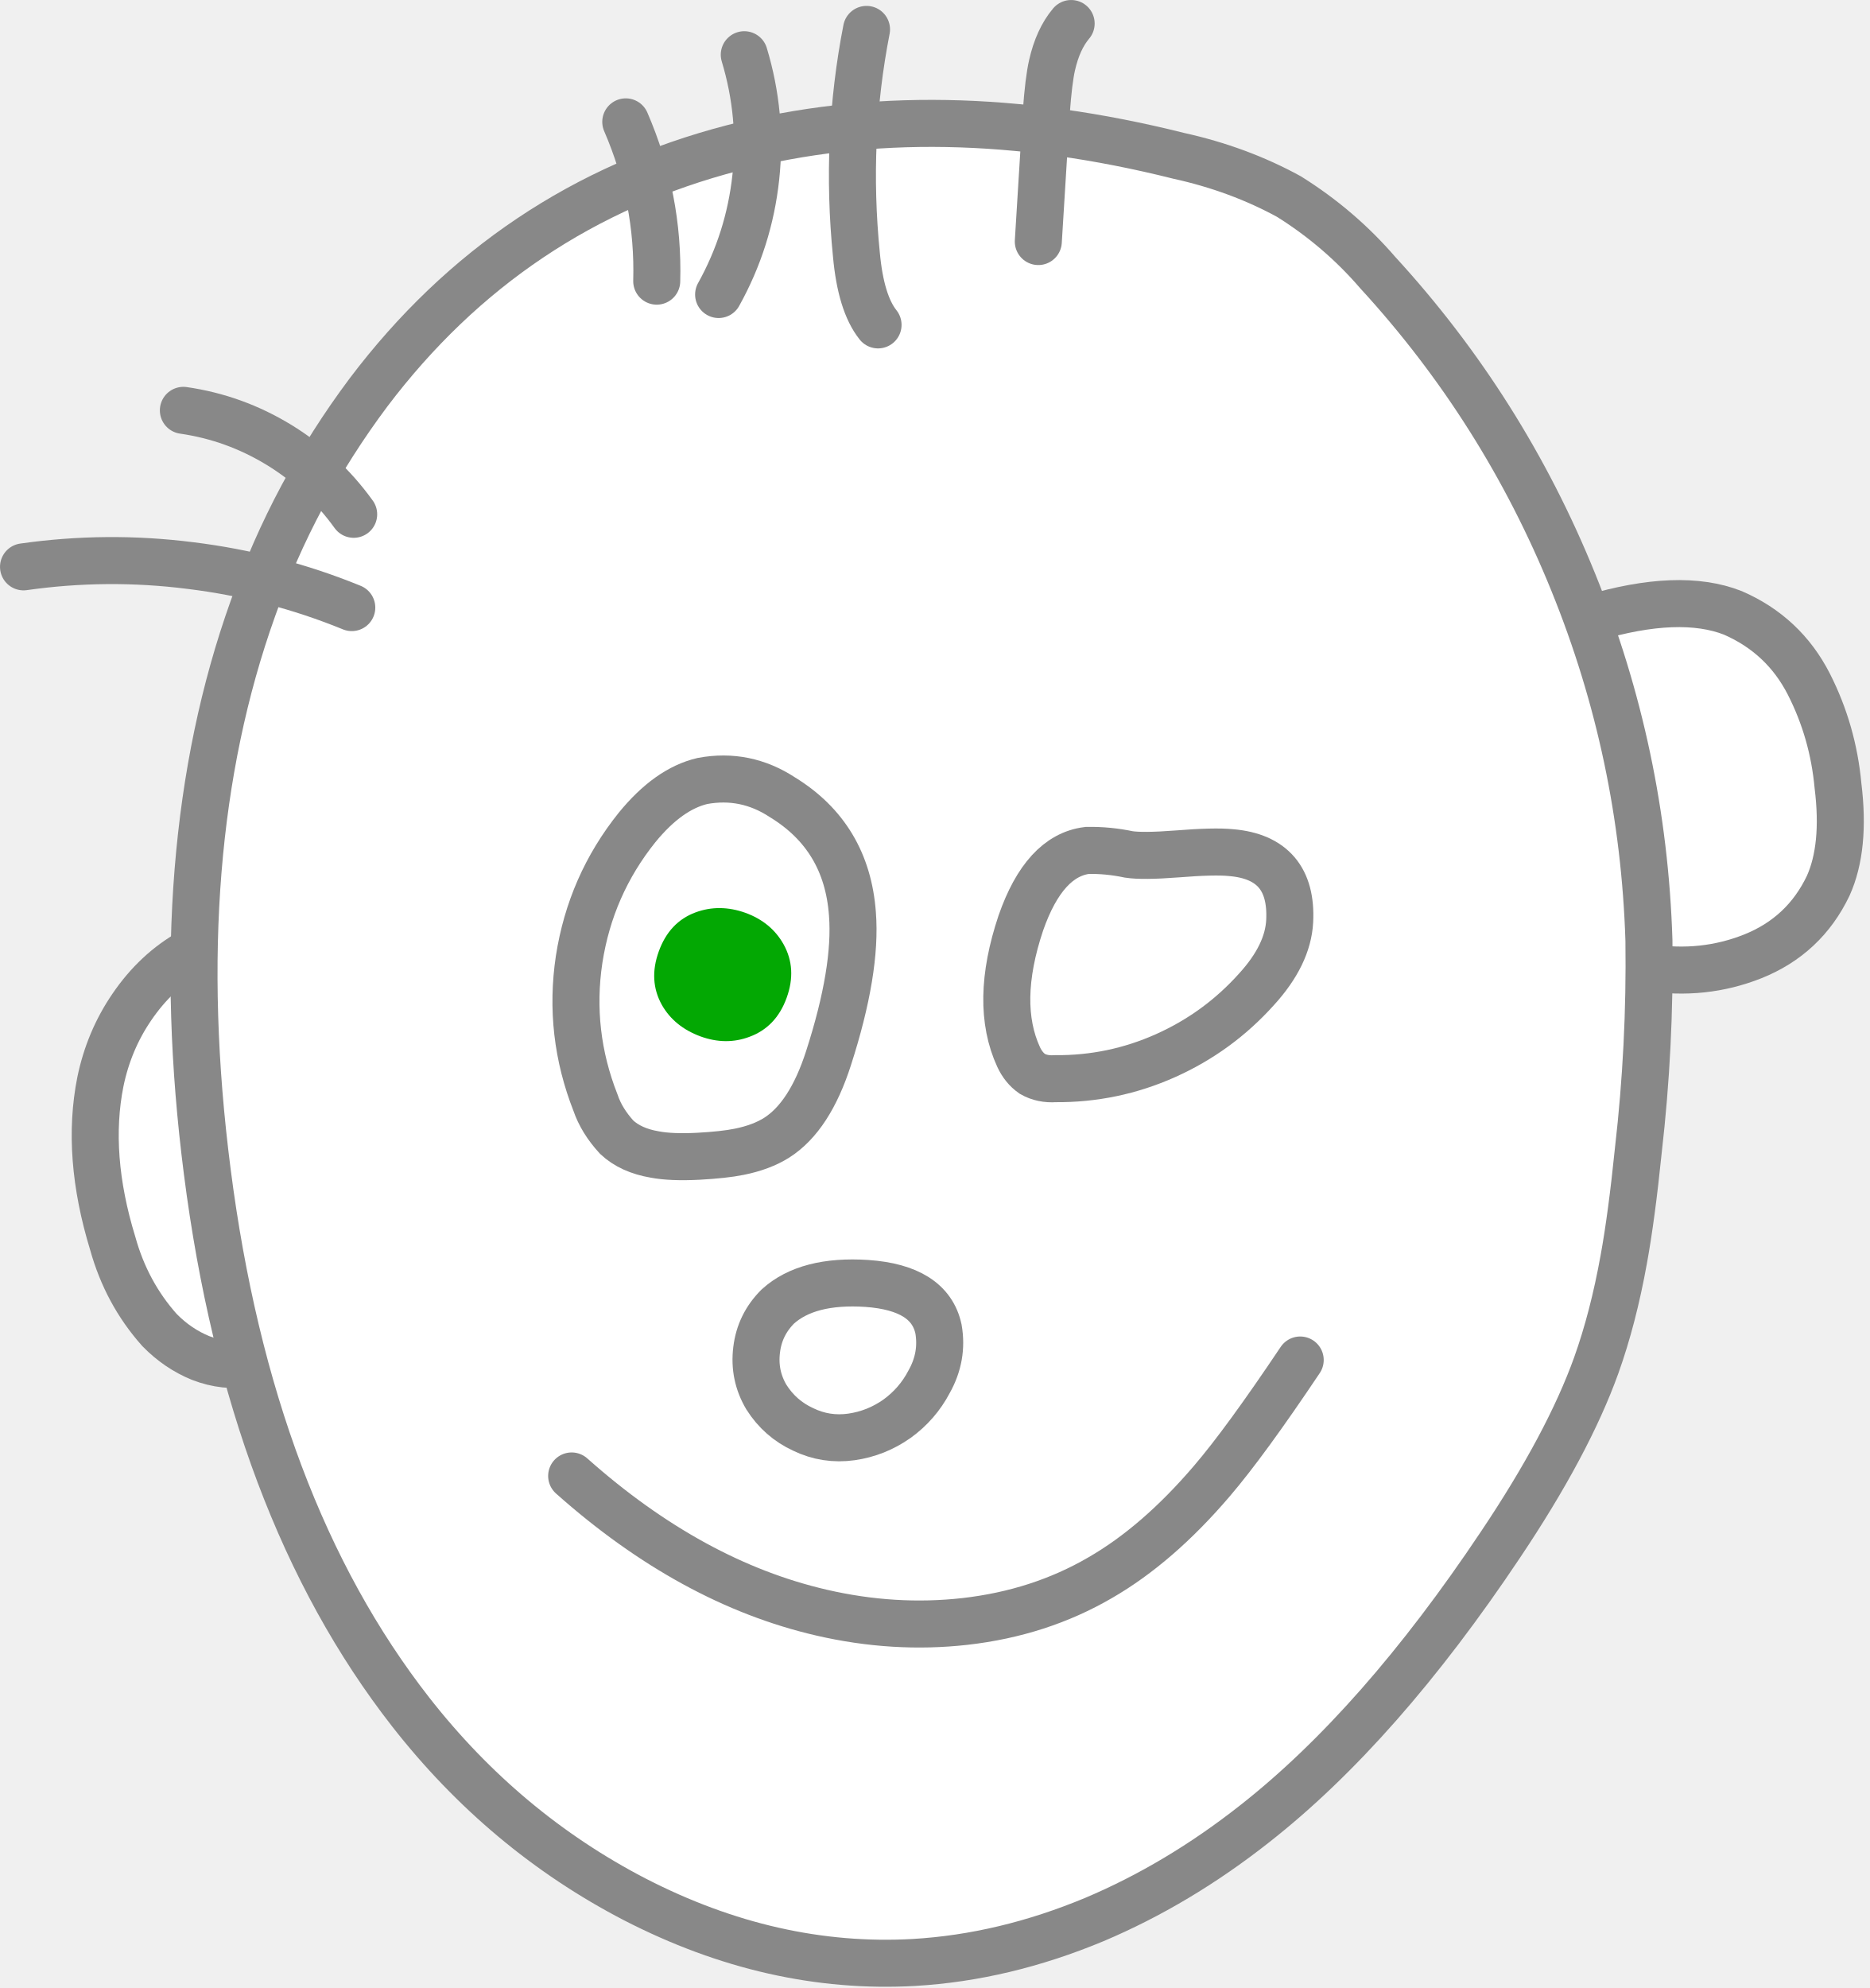
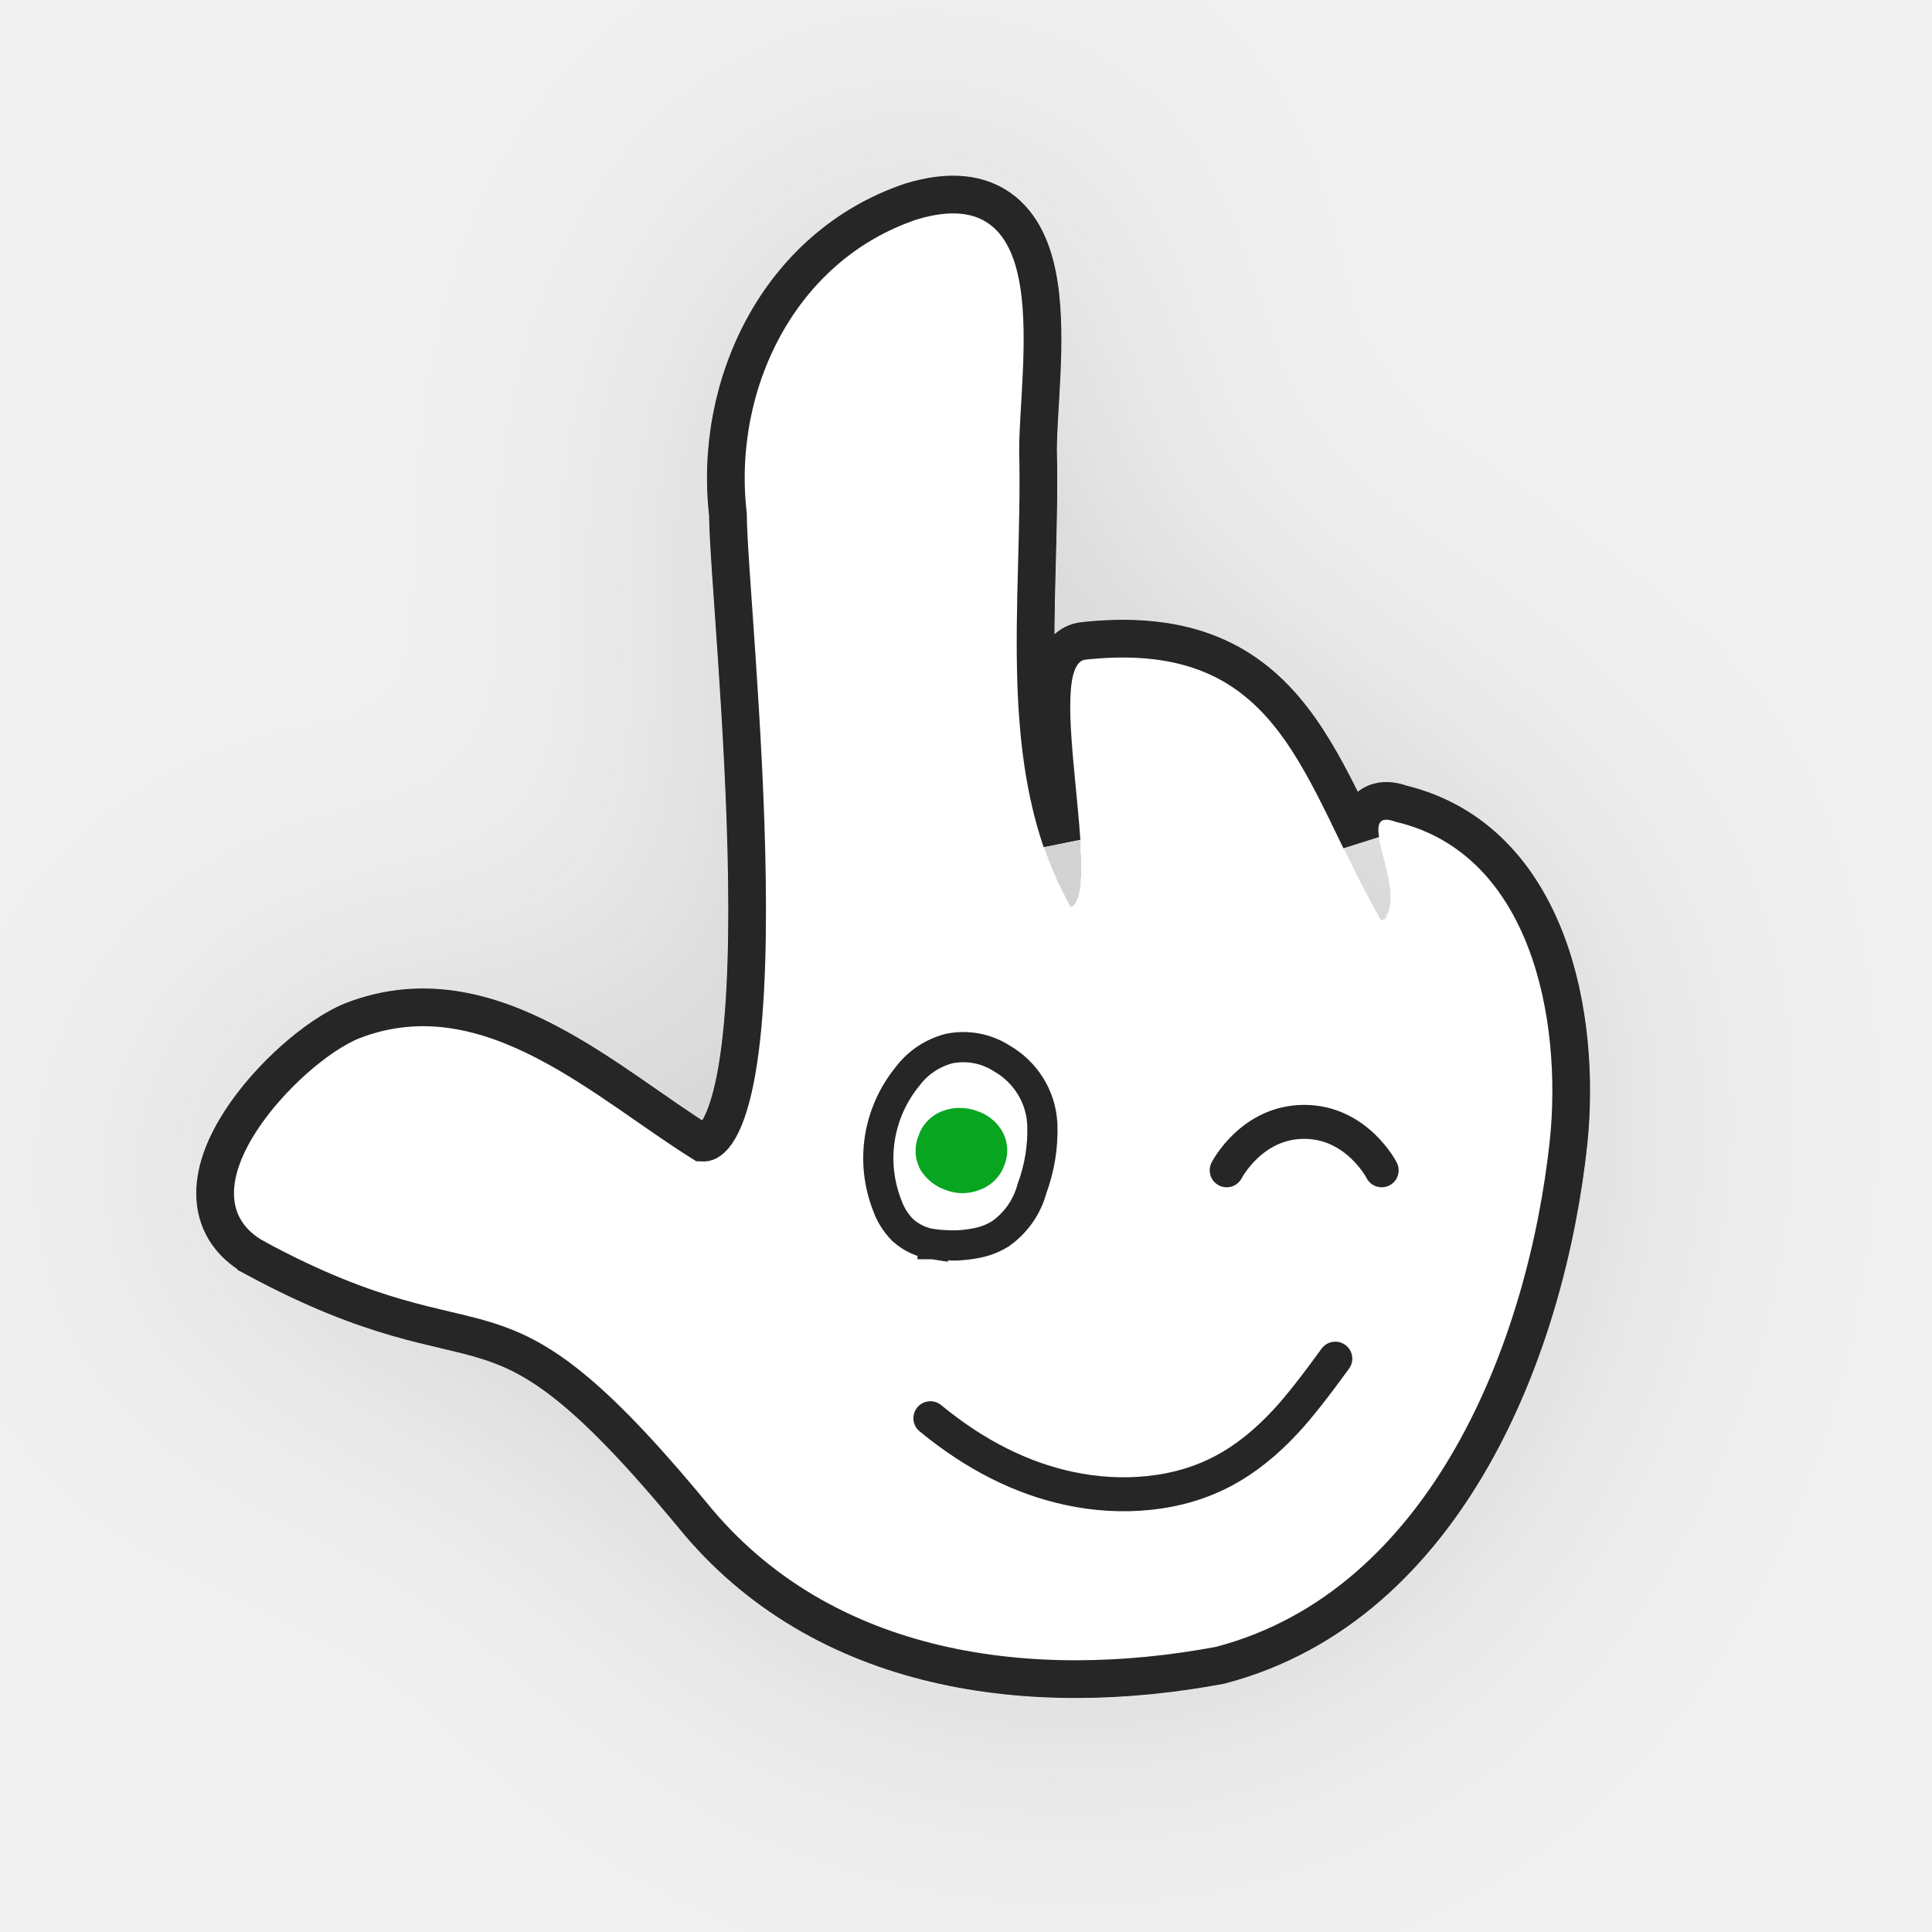
- <svg xmlns="http://www.w3.org/2000/svg" width="221" height="235" viewBox="0 0 221 235" fill="none">
-   <path d="M188.18 73.07C195.123 71.011 200.676 70.802 204.864 72.444C208.872 74.184 211.878 76.995 213.854 80.863C215.774 84.634 216.915 88.642 217.305 92.886C217.903 97.728 217.513 101.666 216.15 104.7C214.271 108.638 211.293 111.435 207.202 113.063C203.334 114.594 199.242 115.039 194.915 114.371" fill="white" />
-   <path d="M188.18 73.07C195.123 71.011 200.676 70.802 204.864 72.444C208.872 74.184 211.878 76.995 213.854 80.863C215.774 84.634 216.915 88.642 217.305 92.886C217.903 97.728 217.513 101.666 216.15 104.7C214.271 108.638 211.293 111.435 207.202 113.063C203.334 114.594 199.242 115.039 194.915 114.371" stroke="#888888" stroke-width="5.559" stroke-linecap="round" />
-   <path d="M22.596 112.508C19.841 114.039 17.503 116.223 15.583 119.048C13.774 121.692 12.535 124.642 11.867 127.884C10.712 133.673 11.199 140.032 13.328 146.976C14.414 150.886 16.25 154.296 18.867 157.232C20.3 158.693 21.914 159.792 23.723 160.53C25.643 161.267 27.536 161.476 29.428 161.156" fill="white" />
-   <path d="M22.596 112.508C19.841 114.039 17.503 116.223 15.583 119.048C13.774 121.692 12.535 124.642 11.867 127.884C10.712 133.673 11.199 140.032 13.328 146.976C14.414 150.886 16.25 154.296 18.867 157.232C20.3 158.693 21.914 159.792 23.723 160.53C25.643 161.267 27.536 161.476 29.428 161.156" stroke="#888888" stroke-width="5.559" stroke-linecap="round" />
-   <path d="M29.888 71.967C23.055 91.073 21.26 113.24 24.503 138.483C27.884 164.866 35.899 186.17 48.562 202.382C55.923 211.789 64.732 219.164 75.015 224.507C85.897 230.115 96.904 232.606 108.064 231.98C115.175 231.562 122.286 229.865 129.397 226.901C135.979 224.118 142.296 220.347 148.321 215.601C158.187 207.865 167.873 196.857 177.391 182.608C182.72 174.663 186.505 167.58 188.732 161.373C190.054 157.672 191.139 153.511 191.974 148.877C192.6 145.454 193.171 141.154 193.7 135.964C194.646 127.74 195.063 119.474 194.952 111.181C194.493 96.5 191.515 82.39 186.004 68.822C180.494 55.227 172.799 43.023 162.891 32.225C159.857 28.704 156.351 25.712 152.385 23.235C148.447 21.079 144.105 19.465 139.36 18.421C120.324 13.648 102.777 13.328 86.704 17.475C69.06 22.039 54.685 31.682 43.567 46.391C37.694 54.239 33.13 62.769 29.888 71.967Z" fill="white" stroke="#888888" stroke-width="5.559" stroke-linecap="round" />
-   <path d="M92.517 94.252C89.594 92.332 86.436 91.692 83.054 92.318C80.369 92.944 77.794 94.781 75.317 97.815C71.658 102.379 69.376 107.569 68.471 113.4C67.594 119.216 68.248 124.866 70.405 130.349C70.892 131.782 71.727 133.132 72.91 134.426C74.023 135.47 75.526 136.151 77.405 136.471C78.727 136.722 80.452 136.791 82.581 136.68C84.571 136.569 86.171 136.402 87.396 136.151C89.135 135.803 90.624 135.247 91.835 134.482C94.451 132.812 96.483 129.667 97.957 125.075C100.184 118.173 101.13 112.495 100.782 108.028C100.337 101.947 97.582 97.355 92.517 94.252Z" stroke="#888888" stroke-width="5.559" stroke-linecap="round" />
-   <path d="M67.586 174.472C77.034 182.877 86.886 188.262 97.128 190.628C102.847 191.95 108.497 192.298 114.077 191.672C119.963 191.004 125.307 189.278 130.08 186.495C134.616 183.879 139 180.08 143.258 175.098C145.943 171.967 149.422 167.181 153.722 160.766" stroke="#888888" stroke-width="5.559" stroke-linecap="round" />
-   <path d="M91.961 154.441C90.528 155.874 89.693 157.572 89.456 159.562C89.206 161.58 89.596 163.444 90.611 165.156C91.697 166.868 93.144 168.134 94.953 168.969C96.762 169.845 98.668 170.138 100.658 169.859C102.607 169.581 104.402 168.871 106.044 167.716C107.644 166.561 108.924 165.1 109.856 163.319C110.97 161.329 111.331 159.256 110.956 157.099C110.26 153.857 107.435 152.062 102.481 151.714C97.806 151.408 94.299 152.326 91.961 154.441Z" stroke="#888888" stroke-width="5.559" stroke-linecap="round" />
-   <path d="M133.456 101C131.814 100.652 130.185 100.499 128.543 100.527C125.162 100.944 122.546 103.797 120.695 109.098C118.566 115.444 118.483 120.718 120.431 124.948C120.82 125.783 121.349 126.451 122.045 126.938C122.852 127.397 123.757 127.578 124.758 127.509C129.323 127.55 133.664 126.632 137.783 124.795C141.93 122.944 145.52 120.328 148.554 116.947C151.031 114.233 152.339 111.548 152.478 108.89C152.728 103.908 150.418 101.208 145.576 100.791C144.212 100.652 142.069 100.708 139.147 100.944C136.433 101.153 134.541 101.167 133.456 101Z" stroke="#888888" stroke-width="5.559" stroke-linecap="round" />
-   <path d="M41.591 71.822C35.455 69.317 29.095 67.661 22.499 66.854C15.917 66.019 9.335 66.075 2.781 67.007" stroke="#888888" stroke-width="5.559" stroke-linecap="round" />
-   <path d="M41.815 60.795C39.408 57.455 36.458 54.714 32.979 52.585C29.486 50.456 25.729 49.092 21.68 48.508" stroke="#888888" stroke-width="5.559" stroke-linecap="round" />
-   <path d="M77.644 33.234C77.825 26.721 76.6 20.445 73.984 14.406" stroke="#888888" stroke-width="5.559" stroke-linecap="round" />
-   <path d="M84.961 34.814C87.368 30.487 88.829 25.867 89.358 20.955C89.887 16.043 89.428 11.214 87.995 6.469" stroke="#888888" stroke-width="5.559" stroke-linecap="round" />
-   <path d="M103.811 38.404C102.448 36.693 101.599 33.923 101.251 30.097C100.346 21.038 100.75 12.16 102.448 3.477" stroke="#888888" stroke-width="5.559" stroke-linecap="round" />
-   <path d="M122.758 28.552L123.704 13.232C123.885 10.755 124.108 8.904 124.386 7.693C124.845 5.676 125.583 4.034 126.64 2.781" stroke="#888888" stroke-width="5.559" stroke-linecap="round" />
-   <path d="M82.231 107.854C80.171 108.619 78.724 110.15 77.889 112.46C77.055 114.756 77.18 116.871 78.251 118.791C79.225 120.503 80.742 121.741 82.802 122.507C84.819 123.244 86.754 123.258 88.604 122.562C90.692 121.797 92.167 120.266 93.002 117.956C93.837 115.66 93.711 113.545 92.64 111.625C91.666 109.885 90.163 108.647 88.145 107.909C86.085 107.172 84.11 107.158 82.231 107.854Z" fill="#03A803" />
+ <svg xmlns="http://www.w3.org/2000/svg" width="380" height="380" viewBox="0 0 380 380" fill="none">
+   <g clip-path="url(#clip0_12536_130795)">
+     <g filter="url(#filter0_d_12536_130795)">
+       <path d="M304.84 224.205C300.598 263.977 281.409 312.795 239.192 323.913C203.186 330.634 163.444 325.732 139.003 295.562C97.19 245.026 97.947 268.98 52.145 244.268C34.672 234.868 58.912 208.893 70.728 204.193C95.321 194.692 117.288 216.271 136.781 228.298C160.212 233.352 146.88 118.534 146.88 100.947C144.002 76.791 156.273 51.321 180.26 43.184C207.782 34.795 200.459 71.99 200.459 88.667C201.217 118.382 195.409 151.635 210.559 178.47C217.315 176.322 205.231 130.62 213.551 129.734C252.339 125.601 255.848 153.59 271.612 181.098L272.42 180.794C276.943 174.539 265.855 158.457 274.541 161.641C301.255 167.958 307.264 200.655 304.84 224.205Z" fill="white" />
+       <path d="M179.178 39.635C186.71 37.339 192.855 37.888 197.356 41.518C201.635 44.968 203.498 50.506 204.347 55.955C205.212 61.51 205.139 67.772 204.881 73.512C204.615 79.431 204.173 84.561 204.17 88.627C204.36 96.154 204.136 103.89 203.937 111.558C203.735 119.283 203.557 126.957 203.821 134.52C204.199 145.338 205.478 155.746 208.789 165.428C208.556 161.95 208.163 158.024 207.774 153.984C207.212 148.139 206.663 142.027 206.814 137.302C206.889 134.974 207.138 132.639 207.816 130.744C208.477 128.898 209.995 126.381 213.158 126.044L214.103 125.948C223.804 125.027 231.649 126.037 238.178 128.714C244.942 131.488 250.001 135.931 254.147 141.275C258.249 146.562 261.518 152.813 264.676 159.252C265.646 161.23 266.606 163.227 267.58 165.235C267.419 164.243 267.275 162.907 267.556 161.62C267.708 160.924 268.017 160.083 268.656 159.315C269.329 158.508 270.206 157.976 271.16 157.715C272.755 157.277 274.354 157.647 275.592 158.078C290.386 161.654 299.28 172.531 304.085 185.139C308.885 197.731 309.785 212.408 308.531 224.585L308.53 224.599C306.369 244.859 300.397 267.529 289.479 286.645C278.549 305.779 262.494 321.614 240.137 327.502L240.006 327.536L239.873 327.562C203.282 334.392 161.833 329.609 136.144 297.928L134.229 295.631C114.77 272.459 105.373 266.761 95.946 263.768C85.905 260.579 73.675 260.101 50.383 247.534V247.533C44.858 244.56 42.305 239.945 42.305 234.701C42.305 229.83 44.499 224.831 47.34 220.449C50.23 215.991 54.057 211.761 57.922 208.338C61.744 204.952 65.844 202.141 69.356 200.744L69.374 200.737L69.391 200.731C83.106 195.433 95.93 198.938 107.377 204.879C113.094 207.846 118.593 211.485 123.798 215.064C128.835 218.529 133.525 221.884 138.093 224.743C138.535 224.768 138.868 224.683 139.157 224.545C139.608 224.33 140.212 223.86 140.899 222.875C142.329 220.827 143.61 217.301 144.604 212.284C146.569 202.36 147.108 188.26 146.906 173.162C146.706 158.13 145.777 142.369 144.895 129.225C144.035 116.426 143.197 105.844 143.171 101.165C140.233 75.73 153.142 48.464 179.067 39.67L179.123 39.651L179.178 39.635Z" stroke="#262626" stroke-width="7.422" />
+     </g>
+     <path d="M186.726 206.231C188.496 205.875 190.321 205.865 192.095 206.202C193.84 206.534 195.505 207.196 196.997 208.152C199.317 209.477 201.27 211.35 202.672 213.61C204.003 215.757 204.796 218.183 204.984 220.69L205.014 221.192V221.204L205.015 221.215C205.165 225.502 204.468 229.774 202.971 233.802C202.026 237.352 199.859 240.462 196.851 242.611L196.761 242.676L196.667 242.732C195.204 243.622 193.585 244.229 191.896 244.527C190.6 244.778 189.286 244.925 187.966 244.967L187.933 244.968L187.9 244.969C186.958 244.978 184.574 244.882 183.453 244.711V244.712C183.445 244.711 183.437 244.709 183.43 244.708C183.427 244.708 183.424 244.707 183.422 244.707V244.706C181.285 244.387 179.282 243.463 177.665 242.035L177.59 241.968L177.519 241.896C176.164 240.526 175.133 238.875 174.502 237.061C172.852 232.85 172.355 228.288 173.065 223.828C173.777 219.363 175.672 215.164 178.554 211.648C180.534 209.028 183.347 207.142 186.534 206.277L186.629 206.251L186.726 206.231Z" fill="white" stroke="#262626" stroke-width="5.938" />
+     <path d="M185.454 218.497C184.331 218.91 183.319 219.563 182.492 220.406C181.665 221.25 181.044 222.264 180.677 223.372C180.227 224.461 180.03 225.632 180.1 226.803C180.169 227.974 180.504 229.116 181.079 230.148C182.227 231.994 184.006 233.391 186.107 234.097C188.16 234.877 190.44 234.877 192.493 234.097C193.66 233.712 194.721 233.072 195.593 232.227C196.465 231.382 197.124 230.354 197.521 229.222C197.97 228.141 198.167 226.978 198.097 225.815C198.028 224.651 197.694 223.518 197.119 222.495C196.015 220.601 194.222 219.176 192.091 218.497C189.951 217.72 187.593 217.72 185.454 218.497Z" fill="#08A521" />
+     <path d="M241.272 230.184C241.272 230.184 246.149 220.657 256.515 220.657C266.88 220.657 271.758 230.184 271.758 230.184" stroke="#262626" stroke-width="6.68" stroke-linecap="round" />
+     <path d="M182.992 278.946C191.729 286.131 200.838 290.734 210.308 292.756C215.597 293.886 220.821 294.183 225.98 293.648C231.423 293.077 236.364 291.602 240.777 289.223C244.971 286.987 249.025 283.74 252.962 279.482C255.445 276.805 258.662 272.714 262.638 267.23" stroke="#262626" stroke-width="6.68" stroke-linecap="round" />
+   </g>
+   <defs>
+     <filter id="filter0_d_12536_130795" x="-20.837" y="-24.88" width="393.017" height="418.283" filterUnits="userSpaceOnUse" color-interpolation-filters="sRGB">
+       <feFlood flood-opacity="0" result="BackgroundImageFix" />
+       <feColorMatrix in="SourceAlpha" type="matrix" values="0 0 0 0 0 0 0 0 0 0 0 0 0 0 0 0 0 0 127 0" result="hardAlpha" />
+       <feOffset />
+       <feGaussianBlur stdDeviation="29.715" />
+       <feComposite in2="hardAlpha" operator="out" />
+       <feColorMatrix type="matrix" values="0 0 0 0 0.149 0 0 0 0 0.149 0 0 0 0 0.149 0 0 0 0.15 0" />
+       <feBlend mode="normal" in2="BackgroundImageFix" result="effect1_dropShadow_12536_130795" />
+       <feBlend mode="normal" in="SourceGraphic" in2="effect1_dropShadow_12536_130795" result="shape" />
+     </filter>
+     <clipPath id="clip0_12536_130795">
+       <rect width="380" height="380" fill="white" />
+     </clipPath>
+   </defs>
</svg>
